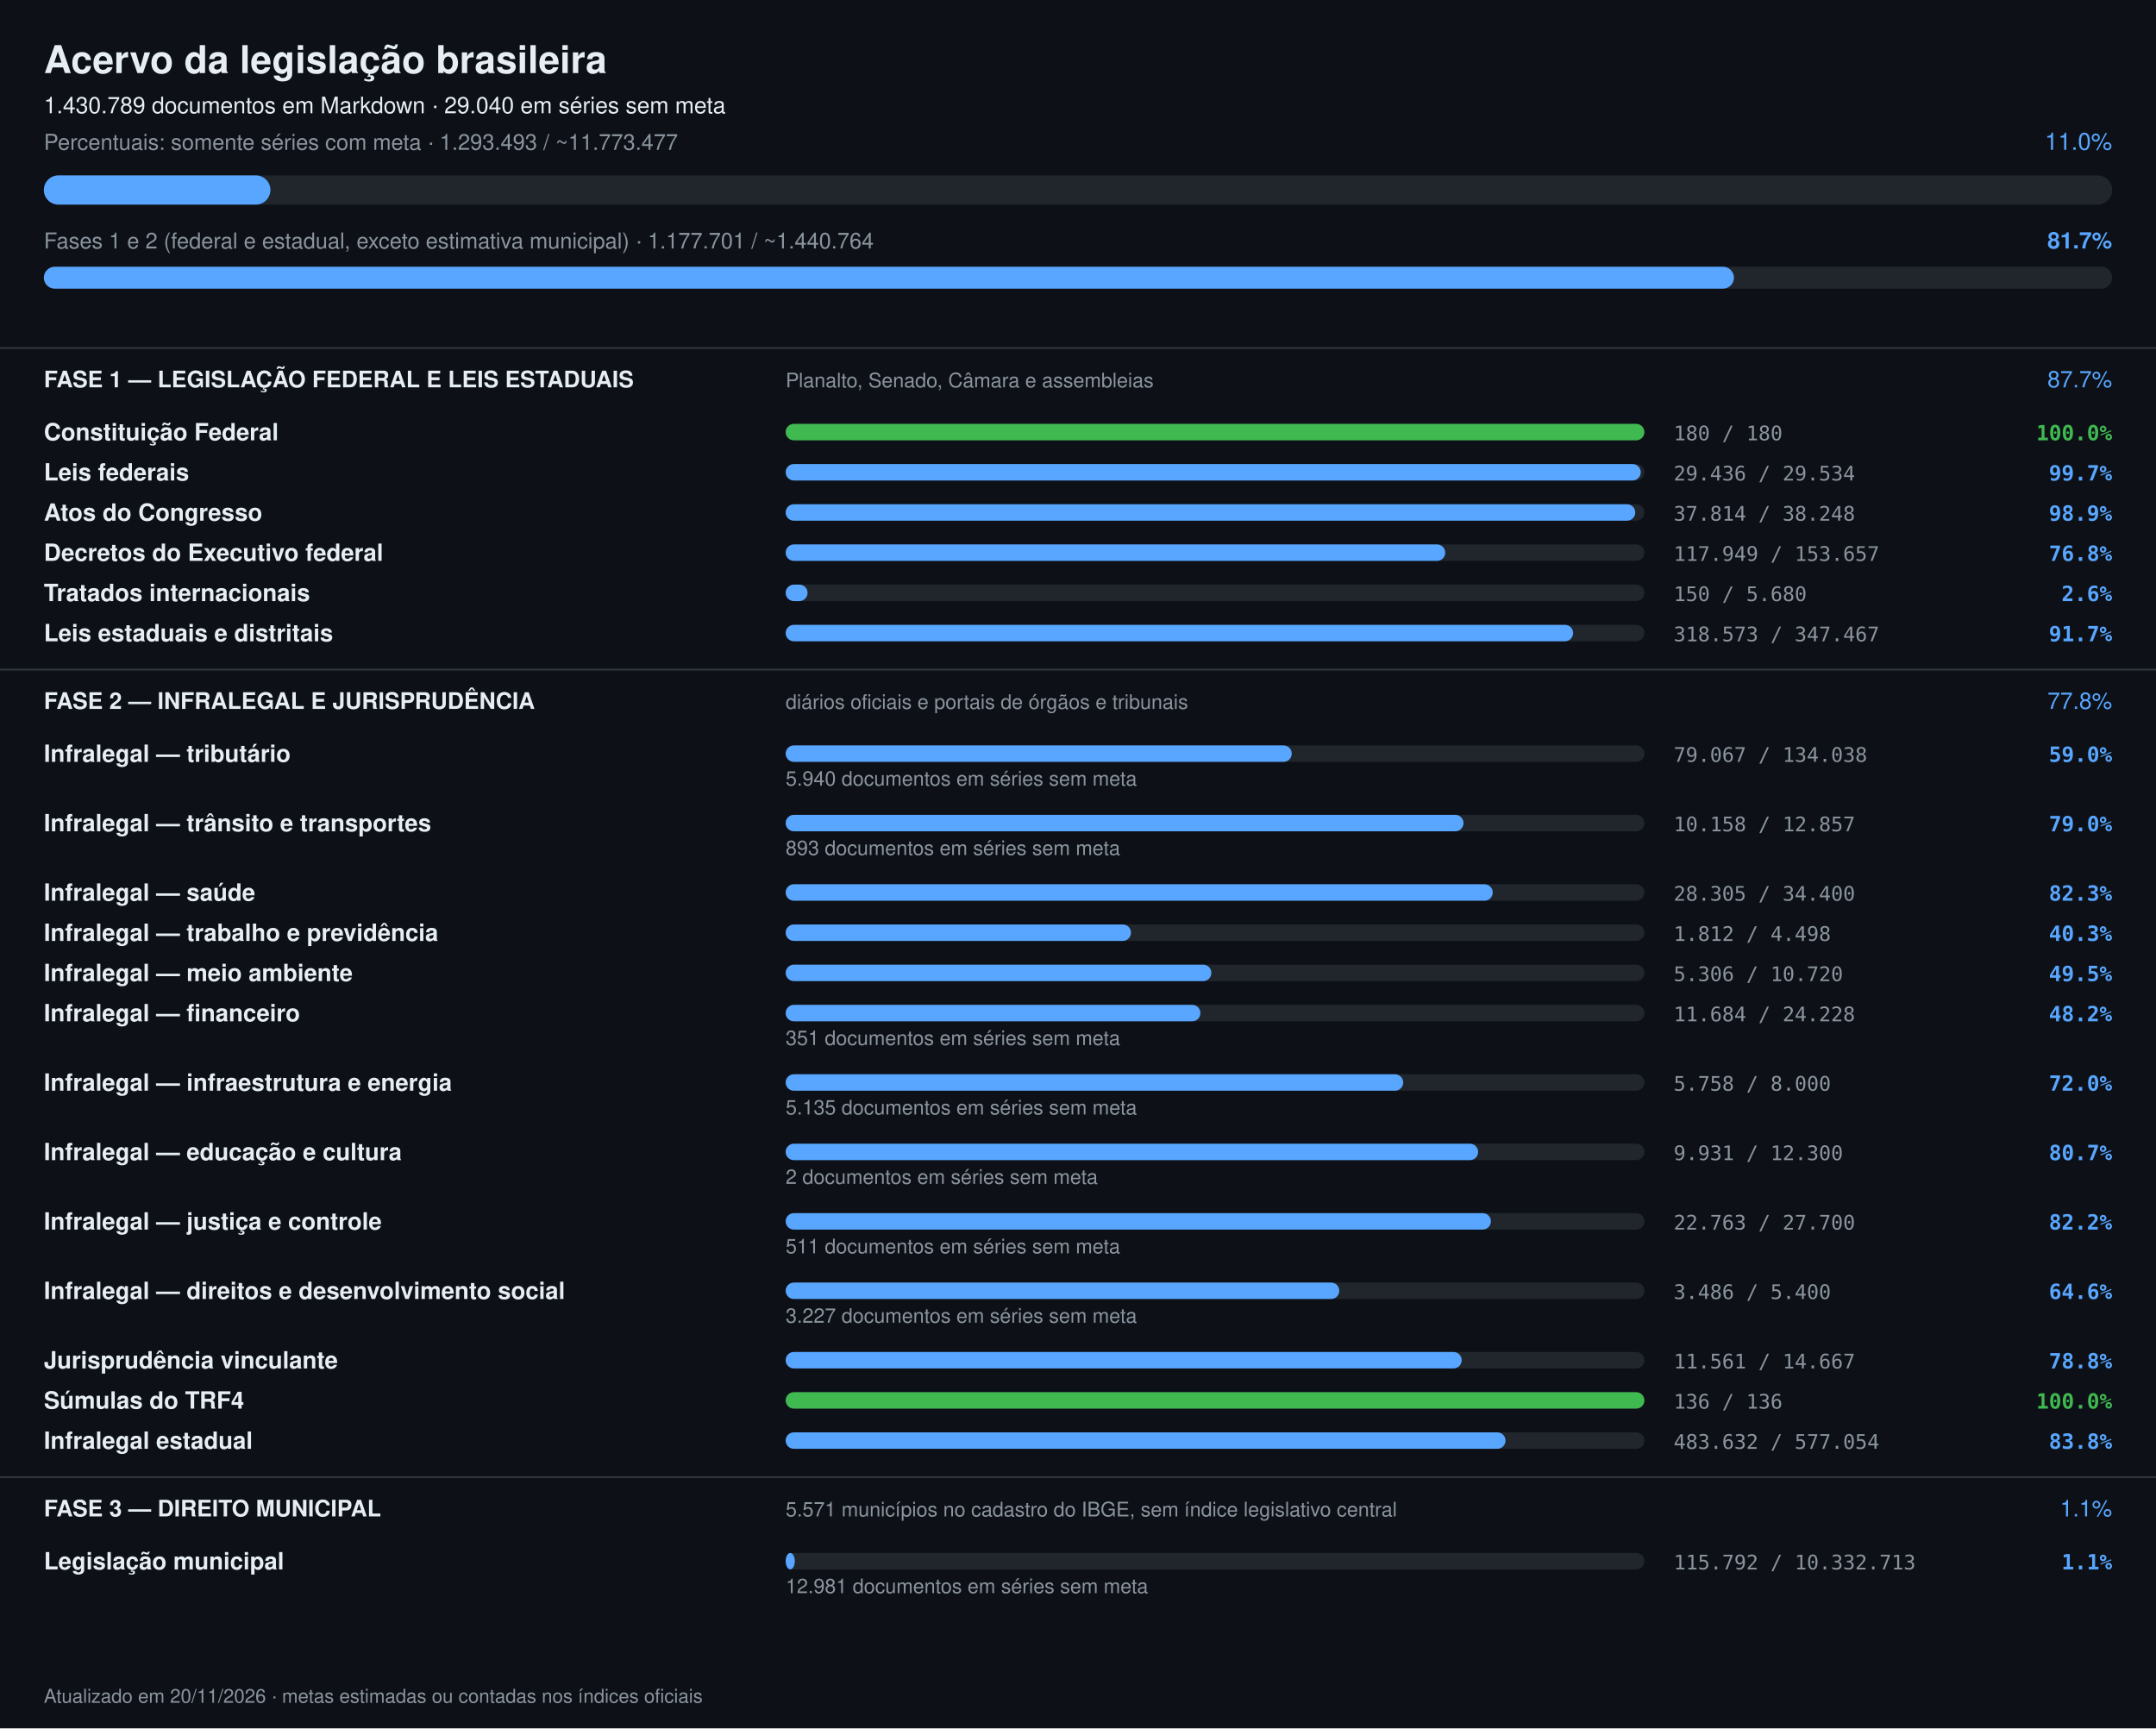
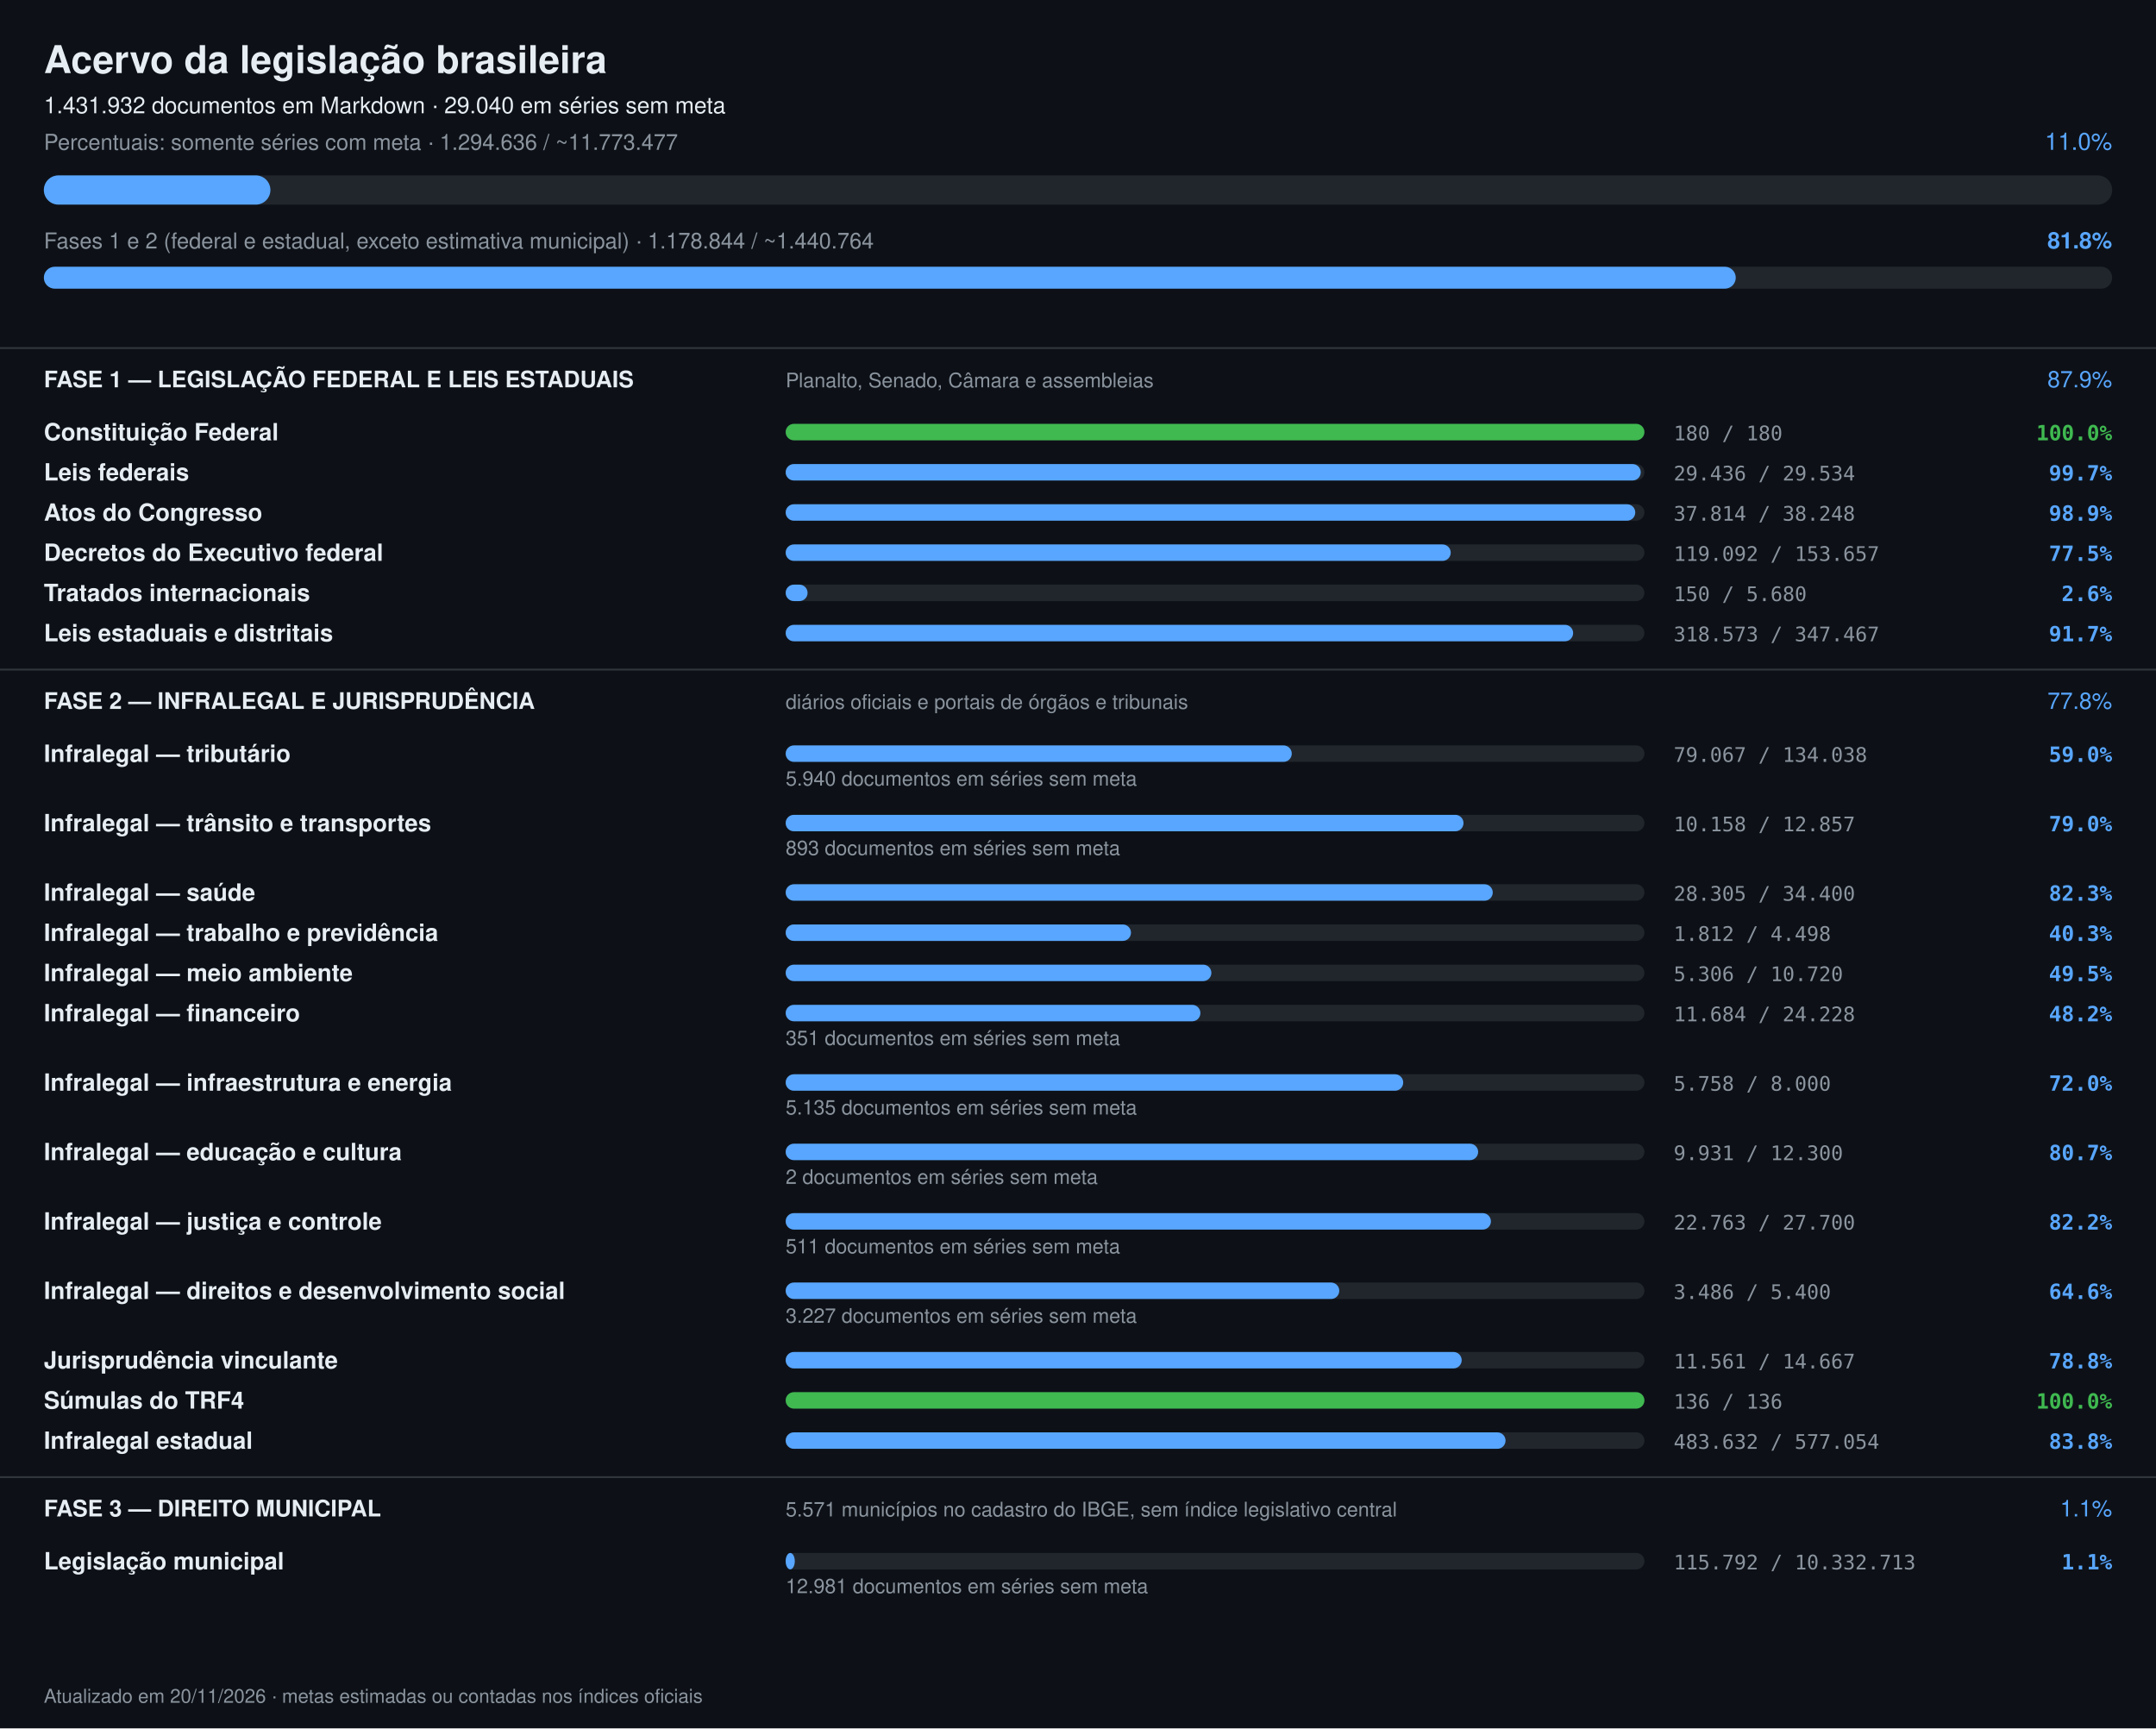
<svg xmlns="http://www.w3.org/2000/svg" width="1180" height="946" viewBox="0 0 1180 946" font-family="-apple-system,Segoe UI,Helvetica,Arial,sans-serif">
  <rect width="1180" height="946" fill="#0d1117" />
  <text x="24" y="40" font-size="21" font-weight="700" fill="#e6edf3">Acervo da legislação brasileira</text>
-   <text x="24" y="62" font-size="12.5" fill="#e6edf3">1.430.789 documentos em Markdown · 29.040 em séries sem meta</text>
-   <text x="24" y="82" font-size="12" fill="#8b949e">Percentuais: somente séries com meta · 1.293.493 / ~11.773.477</text>
+   <text x="24" y="62" font-size="12.5" fill="#e6edf3">1.431.932 documentos em Markdown · 29.040 em séries sem meta</text>
+   <text x="24" y="82" font-size="12" fill="#8b949e">Percentuais: somente séries com meta · 1.294.636 / ~11.773.477</text>
  <text x="1156" y="82" font-size="13" text-anchor="end" fill="#58a6ff">11.0%</text>
  <rect x="24" y="96" width="1132" height="16" rx="8" fill="#21262d" />
  <rect x="24" y="96" width="124" height="16" rx="8" fill="#58a6ff" />
-   <text x="24" y="136" font-size="12" fill="#8b949e">Fases 1 e 2 (federal e estadual, exceto estimativa municipal) · 1.177.701 / ~1.440.764</text>
-   <text x="1156" y="136" font-size="12.5" font-weight="600" text-anchor="end" fill="#58a6ff">81.7%</text>
+   <text x="24" y="136" font-size="12" fill="#8b949e">Fases 1 e 2 (federal e estadual, exceto estimativa municipal) · 1.178.844 / ~1.440.764</text>
+   <text x="1156" y="136" font-size="12.5" font-weight="600" text-anchor="end" fill="#58a6ff">81.8%</text>
  <rect x="24" y="146" width="1132" height="12" rx="6" fill="#21262d" />
-   <rect x="24" y="146" width="925" height="12" rx="6" fill="#58a6ff" />
+   <rect x="24" y="146" width="926" height="12" rx="6" fill="#58a6ff" />
  <rect x="0" y="190" width="1180" height="1" fill="#30363d" />
  <text x="24" y="212" font-size="12.5" font-weight="700" fill="#e6edf3">FASE 1 — LEGISLAÇÃO FEDERAL E LEIS ESTADUAIS</text>
  <text x="430" y="212" font-size="11" fill="#8b949e">Planalto, Senado, Câmara e assembleias</text>
-   <text x="1156" y="212" font-size="12.5" text-anchor="end" fill="#58a6ff">87.7%</text>
+   <text x="1156" y="212" font-size="12.5" text-anchor="end" fill="#58a6ff">87.9%</text>
  <text x="24" y="241" font-size="13" font-weight="600" fill="#e6edf3">Constituição Federal</text>
  <rect x="430" y="232" width="470" height="9" rx="4.5" fill="#21262d" />
  <rect x="430" y="232" width="470" height="9" rx="4.5" fill="#3fb950" />
  <text x="916" y="241" font-size="11" fill="#8b949e" font-family="ui-monospace,monospace">180 / 180</text>
  <text x="1156" y="241" font-size="11.5" text-anchor="end" font-weight="600" fill="#3fb950" font-family="ui-monospace,monospace">100.0%</text>
  <text x="24" y="263" font-size="13" font-weight="600" fill="#e6edf3">Leis federais</text>
  <rect x="430" y="254" width="470" height="9" rx="4.5" fill="#21262d" />
  <rect x="430" y="254" width="468" height="9" rx="4.5" fill="#58a6ff" />
  <text x="916" y="263" font-size="11" fill="#8b949e" font-family="ui-monospace,monospace">29.436 / 29.534</text>
  <text x="1156" y="263" font-size="11.5" text-anchor="end" font-weight="600" fill="#58a6ff" font-family="ui-monospace,monospace">99.7%</text>
  <text x="24" y="285" font-size="13" font-weight="600" fill="#e6edf3">Atos do Congresso</text>
  <rect x="430" y="276" width="470" height="9" rx="4.5" fill="#21262d" />
  <rect x="430" y="276" width="465" height="9" rx="4.5" fill="#58a6ff" />
  <text x="916" y="285" font-size="11" fill="#8b949e" font-family="ui-monospace,monospace">37.814 / 38.248</text>
  <text x="1156" y="285" font-size="11.5" text-anchor="end" font-weight="600" fill="#58a6ff" font-family="ui-monospace,monospace">98.9%</text>
  <text x="24" y="307" font-size="13" font-weight="600" fill="#e6edf3">Decretos do Executivo federal</text>
  <rect x="430" y="298" width="470" height="9" rx="4.5" fill="#21262d" />
-   <rect x="430" y="298" width="361" height="9" rx="4.5" fill="#58a6ff" />
-   <text x="916" y="307" font-size="11" fill="#8b949e" font-family="ui-monospace,monospace">117.949 / 153.657</text>
-   <text x="1156" y="307" font-size="11.5" text-anchor="end" font-weight="600" fill="#58a6ff" font-family="ui-monospace,monospace">76.8%</text>
+   <rect x="430" y="298" width="364" height="9" rx="4.5" fill="#58a6ff" />
+   <text x="916" y="307" font-size="11" fill="#8b949e" font-family="ui-monospace,monospace">119.092 / 153.657</text>
+   <text x="1156" y="307" font-size="11.5" text-anchor="end" font-weight="600" fill="#58a6ff" font-family="ui-monospace,monospace">77.5%</text>
  <text x="24" y="329" font-size="13" font-weight="600" fill="#e6edf3">Tratados internacionais</text>
  <rect x="430" y="320" width="470" height="9" rx="4.5" fill="#21262d" />
  <rect x="430" y="320" width="12" height="9" rx="4.5" fill="#58a6ff" />
  <text x="916" y="329" font-size="11" fill="#8b949e" font-family="ui-monospace,monospace">150 / 5.680</text>
  <text x="1156" y="329" font-size="11.5" text-anchor="end" font-weight="600" fill="#58a6ff" font-family="ui-monospace,monospace">2.6%</text>
  <text x="24" y="351" font-size="13" font-weight="600" fill="#e6edf3">Leis estaduais e distritais</text>
  <rect x="430" y="342" width="470" height="9" rx="4.5" fill="#21262d" />
  <rect x="430" y="342" width="431" height="9" rx="4.5" fill="#58a6ff" />
  <text x="916" y="351" font-size="11" fill="#8b949e" font-family="ui-monospace,monospace">318.573 / 347.467</text>
  <text x="1156" y="351" font-size="11.5" text-anchor="end" font-weight="600" fill="#58a6ff" font-family="ui-monospace,monospace">91.7%</text>
  <rect x="0" y="366" width="1180" height="1" fill="#30363d" />
  <text x="24" y="388" font-size="12.5" font-weight="700" fill="#e6edf3">FASE 2 — INFRALEGAL E JURISPRUDÊNCIA</text>
  <text x="430" y="388" font-size="11" fill="#8b949e">diários oficiais e portais de órgãos e tribunais</text>
  <text x="1156" y="388" font-size="12.5" text-anchor="end" fill="#58a6ff">77.8%</text>
  <text x="24" y="417" font-size="13" font-weight="600" fill="#e6edf3">Infralegal — tributário</text>
  <rect x="430" y="408" width="470" height="9" rx="4.5" fill="#21262d" />
  <rect x="430" y="408" width="277" height="9" rx="4.5" fill="#58a6ff" />
  <text x="916" y="417" font-size="11" fill="#8b949e" font-family="ui-monospace,monospace">79.067 / 134.038</text>
  <text x="1156" y="417" font-size="11.5" text-anchor="end" font-weight="600" fill="#58a6ff" font-family="ui-monospace,monospace">59.0%</text>
  <text x="430" y="430" font-size="11" fill="#8b949e">5.940 documentos em séries sem meta</text>
  <text x="24" y="455" font-size="13" font-weight="600" fill="#e6edf3">Infralegal — trânsito e transportes</text>
  <rect x="430" y="446" width="470" height="9" rx="4.5" fill="#21262d" />
  <rect x="430" y="446" width="371" height="9" rx="4.5" fill="#58a6ff" />
  <text x="916" y="455" font-size="11" fill="#8b949e" font-family="ui-monospace,monospace">10.158 / 12.857</text>
  <text x="1156" y="455" font-size="11.5" text-anchor="end" font-weight="600" fill="#58a6ff" font-family="ui-monospace,monospace">79.0%</text>
  <text x="430" y="468" font-size="11" fill="#8b949e">893 documentos em séries sem meta</text>
  <text x="24" y="493" font-size="13" font-weight="600" fill="#e6edf3">Infralegal — saúde</text>
  <rect x="430" y="484" width="470" height="9" rx="4.5" fill="#21262d" />
  <rect x="430" y="484" width="387" height="9" rx="4.5" fill="#58a6ff" />
  <text x="916" y="493" font-size="11" fill="#8b949e" font-family="ui-monospace,monospace">28.305 / 34.400</text>
  <text x="1156" y="493" font-size="11.5" text-anchor="end" font-weight="600" fill="#58a6ff" font-family="ui-monospace,monospace">82.3%</text>
  <text x="24" y="515" font-size="13" font-weight="600" fill="#e6edf3">Infralegal — trabalho e previdência</text>
  <rect x="430" y="506" width="470" height="9" rx="4.5" fill="#21262d" />
  <rect x="430" y="506" width="189" height="9" rx="4.5" fill="#58a6ff" />
  <text x="916" y="515" font-size="11" fill="#8b949e" font-family="ui-monospace,monospace">1.812 / 4.498</text>
  <text x="1156" y="515" font-size="11.5" text-anchor="end" font-weight="600" fill="#58a6ff" font-family="ui-monospace,monospace">40.3%</text>
  <text x="24" y="537" font-size="13" font-weight="600" fill="#e6edf3">Infralegal — meio ambiente</text>
  <rect x="430" y="528" width="470" height="9" rx="4.5" fill="#21262d" />
  <rect x="430" y="528" width="233" height="9" rx="4.5" fill="#58a6ff" />
  <text x="916" y="537" font-size="11" fill="#8b949e" font-family="ui-monospace,monospace">5.306 / 10.720</text>
  <text x="1156" y="537" font-size="11.5" text-anchor="end" font-weight="600" fill="#58a6ff" font-family="ui-monospace,monospace">49.5%</text>
  <text x="24" y="559" font-size="13" font-weight="600" fill="#e6edf3">Infralegal — financeiro</text>
  <rect x="430" y="550" width="470" height="9" rx="4.5" fill="#21262d" />
  <rect x="430" y="550" width="227" height="9" rx="4.5" fill="#58a6ff" />
  <text x="916" y="559" font-size="11" fill="#8b949e" font-family="ui-monospace,monospace">11.684 / 24.228</text>
  <text x="1156" y="559" font-size="11.5" text-anchor="end" font-weight="600" fill="#58a6ff" font-family="ui-monospace,monospace">48.2%</text>
  <text x="430" y="572" font-size="11" fill="#8b949e">351 documentos em séries sem meta</text>
  <text x="24" y="597" font-size="13" font-weight="600" fill="#e6edf3">Infralegal — infraestrutura e energia</text>
  <rect x="430" y="588" width="470" height="9" rx="4.5" fill="#21262d" />
  <rect x="430" y="588" width="338" height="9" rx="4.5" fill="#58a6ff" />
  <text x="916" y="597" font-size="11" fill="#8b949e" font-family="ui-monospace,monospace">5.758 / 8.000</text>
  <text x="1156" y="597" font-size="11.5" text-anchor="end" font-weight="600" fill="#58a6ff" font-family="ui-monospace,monospace">72.0%</text>
  <text x="430" y="610" font-size="11" fill="#8b949e">5.135 documentos em séries sem meta</text>
  <text x="24" y="635" font-size="13" font-weight="600" fill="#e6edf3">Infralegal — educação e cultura</text>
  <rect x="430" y="626" width="470" height="9" rx="4.5" fill="#21262d" />
  <rect x="430" y="626" width="379" height="9" rx="4.5" fill="#58a6ff" />
  <text x="916" y="635" font-size="11" fill="#8b949e" font-family="ui-monospace,monospace">9.931 / 12.300</text>
  <text x="1156" y="635" font-size="11.5" text-anchor="end" font-weight="600" fill="#58a6ff" font-family="ui-monospace,monospace">80.7%</text>
  <text x="430" y="648" font-size="11" fill="#8b949e">2 documentos em séries sem meta</text>
  <text x="24" y="673" font-size="13" font-weight="600" fill="#e6edf3">Infralegal — justiça e controle</text>
  <rect x="430" y="664" width="470" height="9" rx="4.5" fill="#21262d" />
  <rect x="430" y="664" width="386" height="9" rx="4.5" fill="#58a6ff" />
  <text x="916" y="673" font-size="11" fill="#8b949e" font-family="ui-monospace,monospace">22.763 / 27.700</text>
  <text x="1156" y="673" font-size="11.5" text-anchor="end" font-weight="600" fill="#58a6ff" font-family="ui-monospace,monospace">82.2%</text>
  <text x="430" y="686" font-size="11" fill="#8b949e">511 documentos em séries sem meta</text>
  <text x="24" y="711" font-size="13" font-weight="600" fill="#e6edf3">Infralegal — direitos e desenvolvimento social</text>
  <rect x="430" y="702" width="470" height="9" rx="4.5" fill="#21262d" />
  <rect x="430" y="702" width="303" height="9" rx="4.5" fill="#58a6ff" />
  <text x="916" y="711" font-size="11" fill="#8b949e" font-family="ui-monospace,monospace">3.486 / 5.400</text>
  <text x="1156" y="711" font-size="11.5" text-anchor="end" font-weight="600" fill="#58a6ff" font-family="ui-monospace,monospace">64.6%</text>
  <text x="430" y="724" font-size="11" fill="#8b949e">3.227 documentos em séries sem meta</text>
  <text x="24" y="749" font-size="13" font-weight="600" fill="#e6edf3">Jurisprudência vinculante</text>
  <rect x="430" y="740" width="470" height="9" rx="4.5" fill="#21262d" />
  <rect x="430" y="740" width="370" height="9" rx="4.5" fill="#58a6ff" />
  <text x="916" y="749" font-size="11" fill="#8b949e" font-family="ui-monospace,monospace">11.561 / 14.667</text>
  <text x="1156" y="749" font-size="11.5" text-anchor="end" font-weight="600" fill="#58a6ff" font-family="ui-monospace,monospace">78.8%</text>
  <text x="24" y="771" font-size="13" font-weight="600" fill="#e6edf3">Súmulas do TRF4</text>
  <rect x="430" y="762" width="470" height="9" rx="4.5" fill="#21262d" />
  <rect x="430" y="762" width="470" height="9" rx="4.5" fill="#3fb950" />
  <text x="916" y="771" font-size="11" fill="#8b949e" font-family="ui-monospace,monospace">136 / 136</text>
  <text x="1156" y="771" font-size="11.5" text-anchor="end" font-weight="600" fill="#3fb950" font-family="ui-monospace,monospace">100.0%</text>
  <text x="24" y="793" font-size="13" font-weight="600" fill="#e6edf3">Infralegal estadual</text>
  <rect x="430" y="784" width="470" height="9" rx="4.5" fill="#21262d" />
  <rect x="430" y="784" width="394" height="9" rx="4.5" fill="#58a6ff" />
  <text x="916" y="793" font-size="11" fill="#8b949e" font-family="ui-monospace,monospace">483.632 / 577.054</text>
  <text x="1156" y="793" font-size="11.5" text-anchor="end" font-weight="600" fill="#58a6ff" font-family="ui-monospace,monospace">83.8%</text>
  <rect x="0" y="808" width="1180" height="1" fill="#30363d" />
  <text x="24" y="830" font-size="12.5" font-weight="700" fill="#e6edf3">FASE 3 — DIREITO MUNICIPAL</text>
  <text x="430" y="830" font-size="11" fill="#8b949e">5.571 municípios no cadastro do IBGE, sem índice legislativo central</text>
  <text x="1156" y="830" font-size="12.5" text-anchor="end" fill="#58a6ff">1.1%</text>
  <text x="24" y="859" font-size="13" font-weight="600" fill="#e6edf3">Legislação municipal</text>
  <rect x="430" y="850" width="470" height="9" rx="4.5" fill="#21262d" />
  <rect x="430" y="850" width="5" height="9" rx="4.5" fill="#58a6ff" />
  <text x="916" y="859" font-size="11" fill="#8b949e" font-family="ui-monospace,monospace">115.792 / 10.332.713</text>
  <text x="1156" y="859" font-size="11.5" text-anchor="end" font-weight="600" fill="#58a6ff" font-family="ui-monospace,monospace">1.1%</text>
  <text x="430" y="872" font-size="11" fill="#8b949e">12.981 documentos em séries sem meta</text>
  <text x="24" y="932" font-size="10.5" fill="#8b949e">Atualizado em 20/11/2026 · metas estimadas ou contadas nos índices oficiais</text>
</svg>
